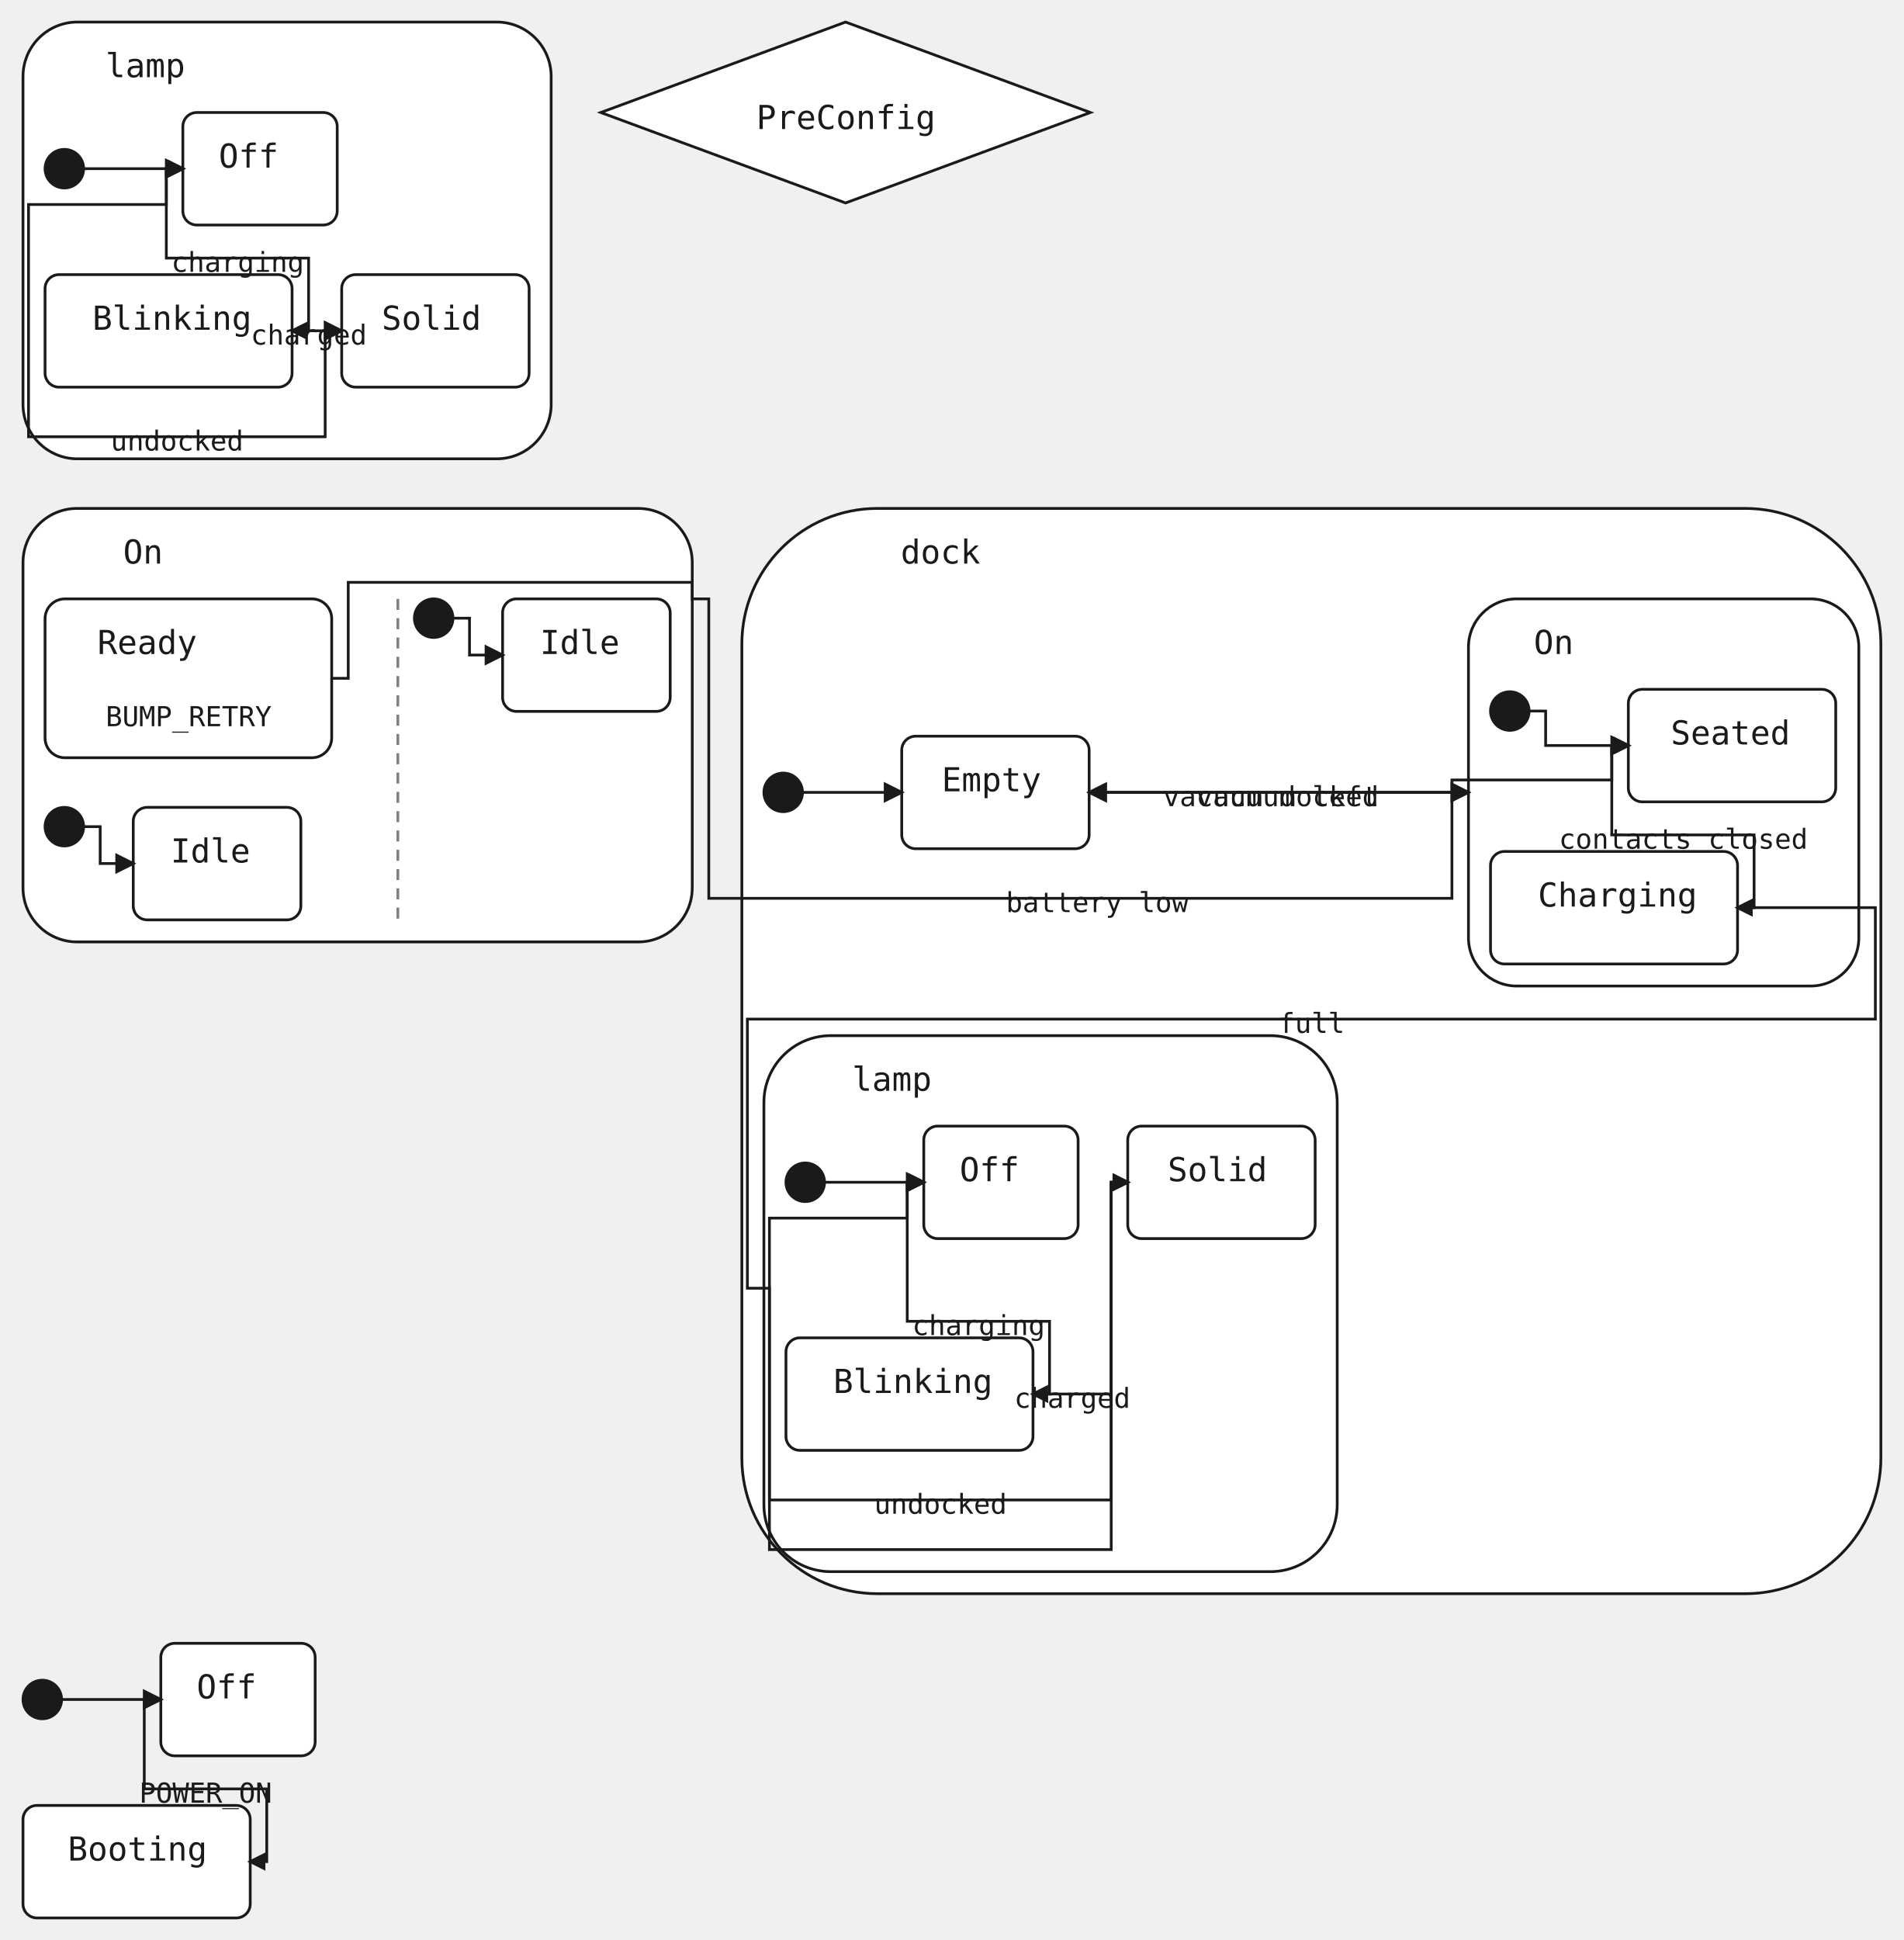
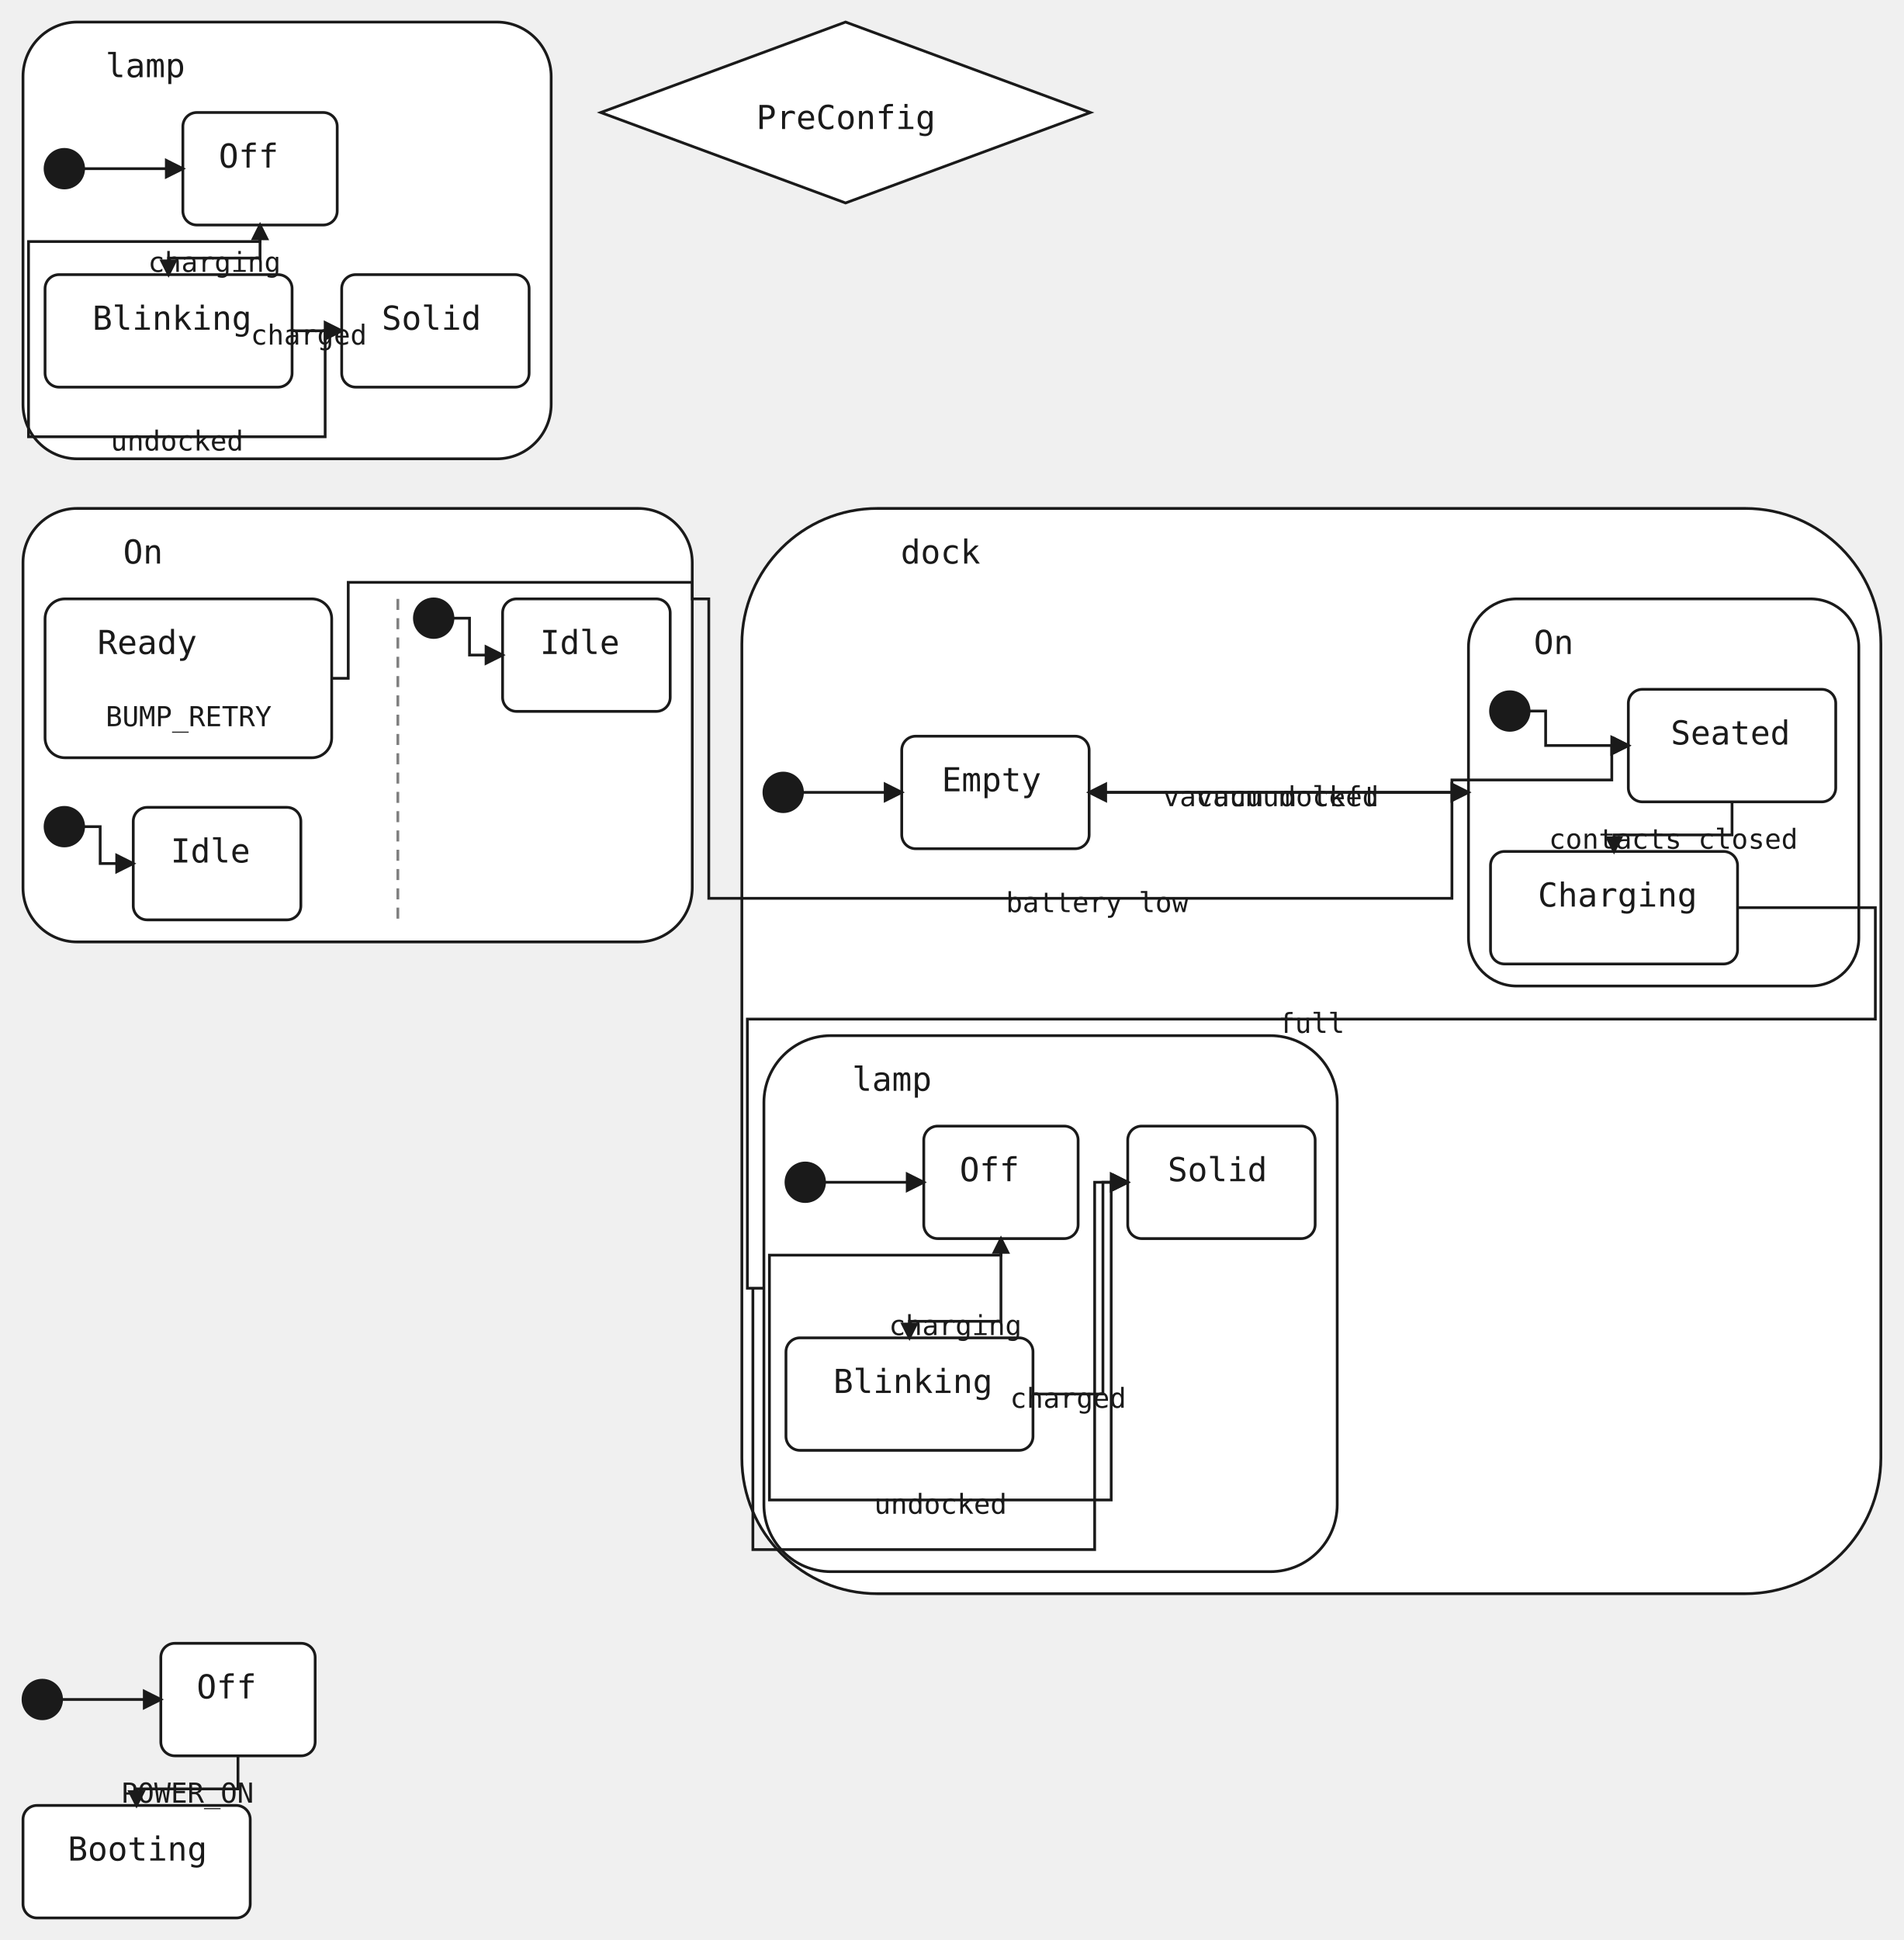
<svg xmlns="http://www.w3.org/2000/svg" width="691" height="704" viewBox="-128 -128 11041 11260">
  <style>text { font-family: "JetBrains Mono", monospace; font-kerning: none; }</style>
  <rect x="4173" y="2823" width="6612" height="6299" rx="787" fill="#ffffff" stroke="#1a1a1a" stroke-width="16" class="scav-state scav-id-0" />
  <rect x="0" y="0" width="3066" height="2535" rx="316" fill="#ffffff" stroke="#1a1a1a" stroke-width="16" class="scav-state scav-id-1" />
  <rect x="800" y="9410" width="896" height="653" rx="81" fill="#ffffff" stroke="#1a1a1a" stroke-width="16" class="scav-state scav-id-2" />
  <rect x="0" y="10351" width="1319" height="653" rx="81" fill="#ffffff" stroke="#1a1a1a" stroke-width="16" class="scav-state scav-id-3" />
  <rect x="0" y="2823" width="3885" height="2516" rx="314" fill="#ffffff" stroke="#1a1a1a" stroke-width="16" class="scav-state scav-id-5" />
  <rect x="640" y="4558" width="973" height="653" rx="81" fill="#ffffff" stroke="#1a1a1a" stroke-width="16" class="scav-state scav-id-6" />
  <rect x="128" y="3348" width="1664" height="922" rx="115" fill="#ffffff" stroke="#1a1a1a" stroke-width="16" class="scav-state scav-id-7" />
  <rect x="2784" y="3348" width="973" height="653" rx="81" fill="#ffffff" stroke="#1a1a1a" stroke-width="16" class="scav-state scav-id-8" />
  <rect x="4301" y="5883" width="3328" height="3111" rx="388" fill="#ffffff" stroke="#1a1a1a" stroke-width="16" class="scav-state scav-id-9" />
  <rect x="5101" y="4145" width="1088" height="653" rx="81" fill="#ffffff" stroke="#1a1a1a" stroke-width="16" class="scav-state scav-id-10" />
  <rect x="8391" y="3348" width="2266" height="2247" rx="280" fill="#ffffff" stroke="#1a1a1a" stroke-width="16" class="scav-state scav-id-11" />
  <rect x="9319" y="3873" width="1204" height="653" rx="81" fill="#ffffff" stroke="#1a1a1a" stroke-width="16" class="scav-state scav-id-12" />
  <rect x="8519" y="4814" width="1434" height="653" rx="81" fill="#ffffff" stroke="#1a1a1a" stroke-width="16" class="scav-state scav-id-13" />
  <rect x="928" y="525" width="896" height="653" rx="81" fill="#ffffff" stroke="#1a1a1a" stroke-width="16" class="scav-state scav-id-14" />
  <rect x="128" y="1466" width="1434" height="653" rx="81" fill="#ffffff" stroke="#1a1a1a" stroke-width="16" class="scav-state scav-id-15" />
  <rect x="1850" y="1466" width="1088" height="653" rx="81" fill="#ffffff" stroke="#1a1a1a" stroke-width="16" class="scav-state scav-id-16" />
  <rect x="5229" y="6408" width="896" height="653" rx="81" fill="#ffffff" stroke="#1a1a1a" stroke-width="16" class="scav-state scav-id-17" />
  <rect x="4429" y="7637" width="1434" height="653" rx="81" fill="#ffffff" stroke="#1a1a1a" stroke-width="16" class="scav-state scav-id-18" />
  <rect x="6413" y="6408" width="1088" height="653" rx="81" fill="#ffffff" stroke="#1a1a1a" stroke-width="16" class="scav-state scav-id-19" />
  <line x1="2176" y1="3348" x2="2176" y2="5211" fill="none" stroke="#808080" stroke-width="16" stroke-dasharray="64,48" class="scav-sub scav-id-2" />
  <polyline points="224,9736 704,9736" fill="none" stroke="#1a1a1a" stroke-width="16" class="scav-trans scav-id-0" />
-   <polyline points="800,9736 704,9736 704,10255 1415,10255 1415,10677 1367,10677" fill="none" stroke="#1a1a1a" stroke-width="16" class="scav-trans scav-id-1" />
+   <polyline points="1248,10063 1248,10255 659,10255 659,10303" fill="none" stroke="#1a1a1a" stroke-width="16" class="scav-trans scav-id-1" />
  <polyline points="352,4670 448,4670 448,4884 544,4884" fill="none" stroke="#1a1a1a" stroke-width="16" class="scav-trans scav-id-2" />
  <polyline points="1792,3809 1888,3809 1888,3252 3885,3252 3885,3348 3981,3348 3981,5086 4173,5086 8295,5086 8295,4399 8391,4399 9223,4399 9223,4199 9271,4199" fill="none" stroke="#1a1a1a" stroke-width="16" class="scav-trans scav-id-4" />
  <polyline points="2496,3460 2592,3460 2592,3674 2688,3674" fill="none" stroke="#1a1a1a" stroke-width="16" class="scav-trans scav-id-5" />
  <polyline points="8743,3999 8839,3999 8839,4199 9223,4199" fill="none" stroke="#1a1a1a" stroke-width="16" class="scav-trans scav-id-6" />
-   <polyline points="9319,4199 9223,4199 9223,4718 10049,4718 10049,5140 10001,5140" fill="none" stroke="#1a1a1a" stroke-width="16" class="scav-trans scav-id-7" />
-   <polyline points="9953,5140 10657,5140 10753,5140 10753,5787 4205,5787 4205,7349 4301,7349 4333,7349 4333,8866 6317,8866 6317,6734 6365,6734" fill="none" stroke="#1a1a1a" stroke-width="16" class="scav-trans scav-id-8" />
+   <polyline points="9921,4526 9921,4718 9236,4718 9236,4766" fill="none" stroke="#1a1a1a" stroke-width="16" class="scav-trans scav-id-7" />
+   <polyline points="9953,5140 10657,5140 10753,5140 10753,5787 4205,5787 4205,7349 4301,7349 4237,7349 4237,8866 6221,8866 6221,6734 6317,6734" fill="none" stroke="#1a1a1a" stroke-width="16" class="scav-trans scav-id-8" />
  <polyline points="4525,4471 5005,4471" fill="none" stroke="#1a1a1a" stroke-width="16" class="scav-trans scav-id-9" />
  <polyline points="6189,4471 8295,4471" fill="none" stroke="#1a1a1a" stroke-width="16" class="scav-trans scav-id-10" />
  <polyline points="8391,4471 6285,4471" fill="none" stroke="#1a1a1a" stroke-width="16" class="scav-trans scav-id-11" />
  <polyline points="352,851 832,851" fill="none" stroke="#1a1a1a" stroke-width="16" class="scav-trans scav-id-12" />
-   <polyline points="928,851 832,851 832,1370 1658,1370 1658,1792 1610,1792" fill="none" stroke="#1a1a1a" stroke-width="16" class="scav-trans scav-id-13" />
+   <polyline points="1376,1178 1376,1370 845,1370 845,1418" fill="none" stroke="#1a1a1a" stroke-width="16" class="scav-trans scav-id-13" />
  <polyline points="1562,1792 1754,1792" fill="none" stroke="#1a1a1a" stroke-width="16" class="scav-trans scav-id-14" />
-   <polyline points="1850,1792 1754,1792 1754,2407 32,2407 32,1059 832,1059 832,851 880,851" fill="none" stroke="#1a1a1a" stroke-width="16" class="scav-trans scav-id-15" />
+   <polyline points="1850,1792 1754,1792 1754,2407 32,2407 32,1274 1376,1274 1376,1226" fill="none" stroke="#1a1a1a" stroke-width="16" class="scav-trans scav-id-15" />
  <polyline points="4653,6734 5133,6734" fill="none" stroke="#1a1a1a" stroke-width="16" class="scav-trans scav-id-16" />
-   <polyline points="5229,6734 5133,6734 5133,7541 5959,7541 5959,7963 5911,7963" fill="none" stroke="#1a1a1a" stroke-width="16" class="scav-trans scav-id-17" />
-   <polyline points="5863,7963 6317,7963 6317,6734 6365,6734" fill="none" stroke="#1a1a1a" stroke-width="16" class="scav-trans scav-id-18" />
-   <polyline points="6413,6734 6317,6734 6317,8578 4333,8578 4333,6942 5133,6942 5133,6734 5181,6734" fill="none" stroke="#1a1a1a" stroke-width="16" class="scav-trans scav-id-19" />
+   <polyline points="5677,7061 5677,7541 5146,7541 5146,7589" fill="none" stroke="#1a1a1a" stroke-width="16" class="scav-trans scav-id-17" />
+   <polyline points="5863,7963 6269,7963 6269,6734 6341,6734" fill="none" stroke="#1a1a1a" stroke-width="16" class="scav-trans scav-id-18" />
+   <polyline points="6413,6734 6317,6734 6317,8578 4333,8578 4333,7157 5677,7157 5677,7109" fill="none" stroke="#1a1a1a" stroke-width="16" class="scav-trans scav-id-19" />
  <polygon points="800,9736 704,9784 704,9688" fill="#1a1a1a" stroke="#1a1a1a" stroke-width="16" class="scav-trans scav-id-0" />
-   <polygon points="1319,10677 1399,10637 1399,10717" fill="#1a1a1a" stroke="#1a1a1a" stroke-width="16" class="scav-trans scav-id-1" />
+   <polygon points="659,10351 619,10271 699,10271" fill="#1a1a1a" stroke="#1a1a1a" stroke-width="16" class="scav-trans scav-id-1" />
  <polygon points="640,4884 544,4932 544,4836" fill="#1a1a1a" stroke="#1a1a1a" stroke-width="16" class="scav-trans scav-id-2" />
  <polygon points="9319,4199 9239,4239 9239,4159" fill="#1a1a1a" stroke="#1a1a1a" stroke-width="16" class="scav-trans scav-id-4" />
  <polygon points="2784,3674 2688,3722 2688,3626" fill="#1a1a1a" stroke="#1a1a1a" stroke-width="16" class="scav-trans scav-id-5" />
  <polygon points="9319,4199 9223,4247 9223,4151" fill="#1a1a1a" stroke="#1a1a1a" stroke-width="16" class="scav-trans scav-id-6" />
-   <polygon points="9953,5140 10033,5100 10033,5180" fill="#1a1a1a" stroke="#1a1a1a" stroke-width="16" class="scav-trans scav-id-7" />
-   <polygon points="6413,6734 6333,6774 6333,6694" fill="#1a1a1a" stroke="#1a1a1a" stroke-width="16" class="scav-trans scav-id-8" />
+   <polygon points="9236,4814 9196,4734 9276,4734" fill="#1a1a1a" stroke="#1a1a1a" stroke-width="16" class="scav-trans scav-id-7" />
+   <polygon points="6413,6734 6317,6782 6317,6686" fill="#1a1a1a" stroke="#1a1a1a" stroke-width="16" class="scav-trans scav-id-8" />
  <polygon points="5101,4471 5005,4519 5005,4423" fill="#1a1a1a" stroke="#1a1a1a" stroke-width="16" class="scav-trans scav-id-9" />
  <polygon points="8391,4471 8295,4519 8295,4423" fill="#1a1a1a" stroke="#1a1a1a" stroke-width="16" class="scav-trans scav-id-10" />
  <polygon points="6189,4471 6285,4423 6285,4519" fill="#1a1a1a" stroke="#1a1a1a" stroke-width="16" class="scav-trans scav-id-11" />
  <polygon points="928,851 832,899 832,803" fill="#1a1a1a" stroke="#1a1a1a" stroke-width="16" class="scav-trans scav-id-12" />
-   <polygon points="1562,1792 1642,1752 1642,1832" fill="#1a1a1a" stroke="#1a1a1a" stroke-width="16" class="scav-trans scav-id-13" />
+   <polygon points="845,1466 805,1386 885,1386" fill="#1a1a1a" stroke="#1a1a1a" stroke-width="16" class="scav-trans scav-id-13" />
  <polygon points="1850,1792 1754,1840 1754,1744" fill="#1a1a1a" stroke="#1a1a1a" stroke-width="16" class="scav-trans scav-id-14" />
-   <polygon points="928,851 848,891 848,811" fill="#1a1a1a" stroke="#1a1a1a" stroke-width="16" class="scav-trans scav-id-15" />
+   <polygon points="1376,1178 1416,1258 1336,1258" fill="#1a1a1a" stroke="#1a1a1a" stroke-width="16" class="scav-trans scav-id-15" />
  <polygon points="5229,6734 5133,6782 5133,6686" fill="#1a1a1a" stroke="#1a1a1a" stroke-width="16" class="scav-trans scav-id-16" />
-   <polygon points="5863,7963 5943,7923 5943,8003" fill="#1a1a1a" stroke="#1a1a1a" stroke-width="16" class="scav-trans scav-id-17" />
+   <polygon points="5146,7637 5106,7557 5186,7557" fill="#1a1a1a" stroke="#1a1a1a" stroke-width="16" class="scav-trans scav-id-17" />
  <polygon points="6413,6734 6333,6774 6333,6694" fill="#1a1a1a" stroke="#1a1a1a" stroke-width="16" class="scav-trans scav-id-18" />
-   <polygon points="5229,6734 5149,6774 5149,6694" fill="#1a1a1a" stroke="#1a1a1a" stroke-width="16" class="scav-trans scav-id-19" />
+   <polygon points="5677,7061 5717,7141 5637,7141" fill="#1a1a1a" stroke="#1a1a1a" stroke-width="16" class="scav-trans scav-id-19" />
  <polygon points="4775,0 6196,525 4775,1050 3354,525" fill="#ffffff" stroke="#1a1a1a" stroke-width="16" class="scav-state scav-id-4" />
-   <text x="675" y="10335" font-size="160" textLength="768" lengthAdjust="spacing" fill="#1a1a1a" class="scav-trans scav-id-1">POWER_ON</text>
+   <text x="569" y="10335" font-size="160" textLength="768" lengthAdjust="spacing" fill="#1a1a1a" class="scav-trans scav-id-1">POWER_ON</text>
  <text x="480" y="4087" font-size="160" textLength="960" lengthAdjust="spacing" fill="#1a1a1a" class="scav-trans scav-id-3">BUMP_RETRY</text>
  <text x="5706" y="5166" font-size="160" textLength="1056" lengthAdjust="spacing" fill="#1a1a1a" class="scav-trans scav-id-4">battery low</text>
-   <text x="8916" y="4798" font-size="160" textLength="1440" lengthAdjust="spacing" fill="#1a1a1a" class="scav-trans scav-id-7">contacts closed</text>
+   <text x="8858" y="4798" font-size="160" textLength="1440" lengthAdjust="spacing" fill="#1a1a1a" class="scav-trans scav-id-7">contacts closed</text>
  <text x="7287" y="5867" font-size="160" textLength="384" lengthAdjust="spacing" fill="#1a1a1a" class="scav-trans scav-id-8">full</text>
  <text x="6618" y="4551" font-size="160" textLength="1248" lengthAdjust="spacing" fill="#1a1a1a" class="scav-trans scav-id-10">vacuum docked</text>
  <text x="6810" y="4551" font-size="160" textLength="1056" lengthAdjust="spacing" fill="#1a1a1a" class="scav-trans scav-id-11">vacuum left</text>
-   <text x="861" y="1450" font-size="160" textLength="768" lengthAdjust="spacing" fill="#1a1a1a" class="scav-trans scav-id-13">charging</text>
+   <text x="726" y="1450" font-size="160" textLength="768" lengthAdjust="spacing" fill="#1a1a1a" class="scav-trans scav-id-13">charging</text>
  <text x="1322" y="1872" font-size="160" textLength="672" lengthAdjust="spacing" fill="#1a1a1a" class="scav-trans scav-id-14">charged</text>
  <text x="509" y="2487" font-size="160" textLength="768" lengthAdjust="spacing" fill="#1a1a1a" class="scav-trans scav-id-15">undocked</text>
-   <text x="5162" y="7621" font-size="160" textLength="768" lengthAdjust="spacing" fill="#1a1a1a" class="scav-trans scav-id-17">charging</text>
-   <text x="5754" y="8043" font-size="160" textLength="672" lengthAdjust="spacing" fill="#1a1a1a" class="scav-trans scav-id-18">charged</text>
+   <text x="5027" y="7621" font-size="160" textLength="768" lengthAdjust="spacing" fill="#1a1a1a" class="scav-trans scav-id-17">charging</text>
+   <text x="5730" y="8043" font-size="160" textLength="672" lengthAdjust="spacing" fill="#1a1a1a" class="scav-trans scav-id-18">charged</text>
  <text x="4941" y="8658" font-size="160" textLength="768" lengthAdjust="spacing" fill="#1a1a1a" class="scav-trans scav-id-19">undocked</text>
  <text x="5095" y="3143" font-size="192" textLength="461" lengthAdjust="spacing" fill="#1a1a1a" class="scav-state scav-id-0">dock</text>
  <text x="479" y="320" font-size="192" textLength="461" lengthAdjust="spacing" fill="#1a1a1a" class="scav-state scav-id-1">lamp</text>
  <text x="1008" y="9730" font-size="192" textLength="346" lengthAdjust="spacing" fill="#1a1a1a" class="scav-state scav-id-2">Off</text>
  <text x="260" y="10671" font-size="192" textLength="807" lengthAdjust="spacing" fill="#1a1a1a" class="scav-state scav-id-3">Booting</text>
  <text x="4257" y="621" font-size="192" textLength="1037" lengthAdjust="spacing" fill="#1a1a1a" class="scav-state scav-id-4">PreConfig</text>
  <text x="581" y="3143" font-size="192" textLength="231" lengthAdjust="spacing" fill="#1a1a1a" class="scav-state scav-id-5">On</text>
  <text x="857" y="4878" font-size="192" textLength="461" lengthAdjust="spacing" fill="#1a1a1a" class="scav-state scav-id-6">Idle</text>
  <text x="432" y="3668" font-size="192" textLength="576" lengthAdjust="spacing" fill="#1a1a1a" class="scav-state scav-id-7">Ready</text>
  <text x="3001" y="3668" font-size="192" textLength="461" lengthAdjust="spacing" fill="#1a1a1a" class="scav-state scav-id-8">Idle</text>
  <text x="4813" y="6203" font-size="192" textLength="461" lengthAdjust="spacing" fill="#1a1a1a" class="scav-state scav-id-9">lamp</text>
  <text x="5333" y="4465" font-size="192" textLength="576" lengthAdjust="spacing" fill="#1a1a1a" class="scav-state scav-id-10">Empty</text>
  <text x="8770" y="3668" font-size="192" textLength="231" lengthAdjust="spacing" fill="#1a1a1a" class="scav-state scav-id-11">On</text>
  <text x="9565" y="4193" font-size="192" textLength="692" lengthAdjust="spacing" fill="#1a1a1a" class="scav-state scav-id-12">Seated</text>
  <text x="8794" y="5134" font-size="192" textLength="922" lengthAdjust="spacing" fill="#1a1a1a" class="scav-state scav-id-13">Charging</text>
  <text x="1136" y="845" font-size="192" textLength="346" lengthAdjust="spacing" fill="#1a1a1a" class="scav-state scav-id-14">Off</text>
  <text x="403" y="1786" font-size="192" textLength="922" lengthAdjust="spacing" fill="#1a1a1a" class="scav-state scav-id-15">Blinking</text>
  <text x="2082" y="1786" font-size="192" textLength="576" lengthAdjust="spacing" fill="#1a1a1a" class="scav-state scav-id-16">Solid</text>
  <text x="5437" y="6728" font-size="192" textLength="346" lengthAdjust="spacing" fill="#1a1a1a" class="scav-state scav-id-17">Off</text>
  <text x="4704" y="7957" font-size="192" textLength="922" lengthAdjust="spacing" fill="#1a1a1a" class="scav-state scav-id-18">Blinking</text>
  <text x="6645" y="6728" font-size="192" textLength="576" lengthAdjust="spacing" fill="#1a1a1a" class="scav-state scav-id-19">Solid</text>
  <circle cx="112" cy="9736" r="112" fill="#1a1a1a" stroke="#1a1a1a" stroke-width="16" class="scav-state scav-id-20" />
  <circle cx="240" cy="4670" r="112" fill="#1a1a1a" stroke="#1a1a1a" stroke-width="16" class="scav-state scav-id-21" />
  <circle cx="2384" cy="3460" r="112" fill="#1a1a1a" stroke="#1a1a1a" stroke-width="16" class="scav-state scav-id-22" />
  <circle cx="8631" cy="3999" r="112" fill="#1a1a1a" stroke="#1a1a1a" stroke-width="16" class="scav-state scav-id-23" />
  <circle cx="4413" cy="4471" r="112" fill="#1a1a1a" stroke="#1a1a1a" stroke-width="16" class="scav-state scav-id-24" />
  <circle cx="240" cy="851" r="112" fill="#1a1a1a" stroke="#1a1a1a" stroke-width="16" class="scav-state scav-id-25" />
  <circle cx="4541" cy="6734" r="112" fill="#1a1a1a" stroke="#1a1a1a" stroke-width="16" class="scav-state scav-id-26" />
</svg>
